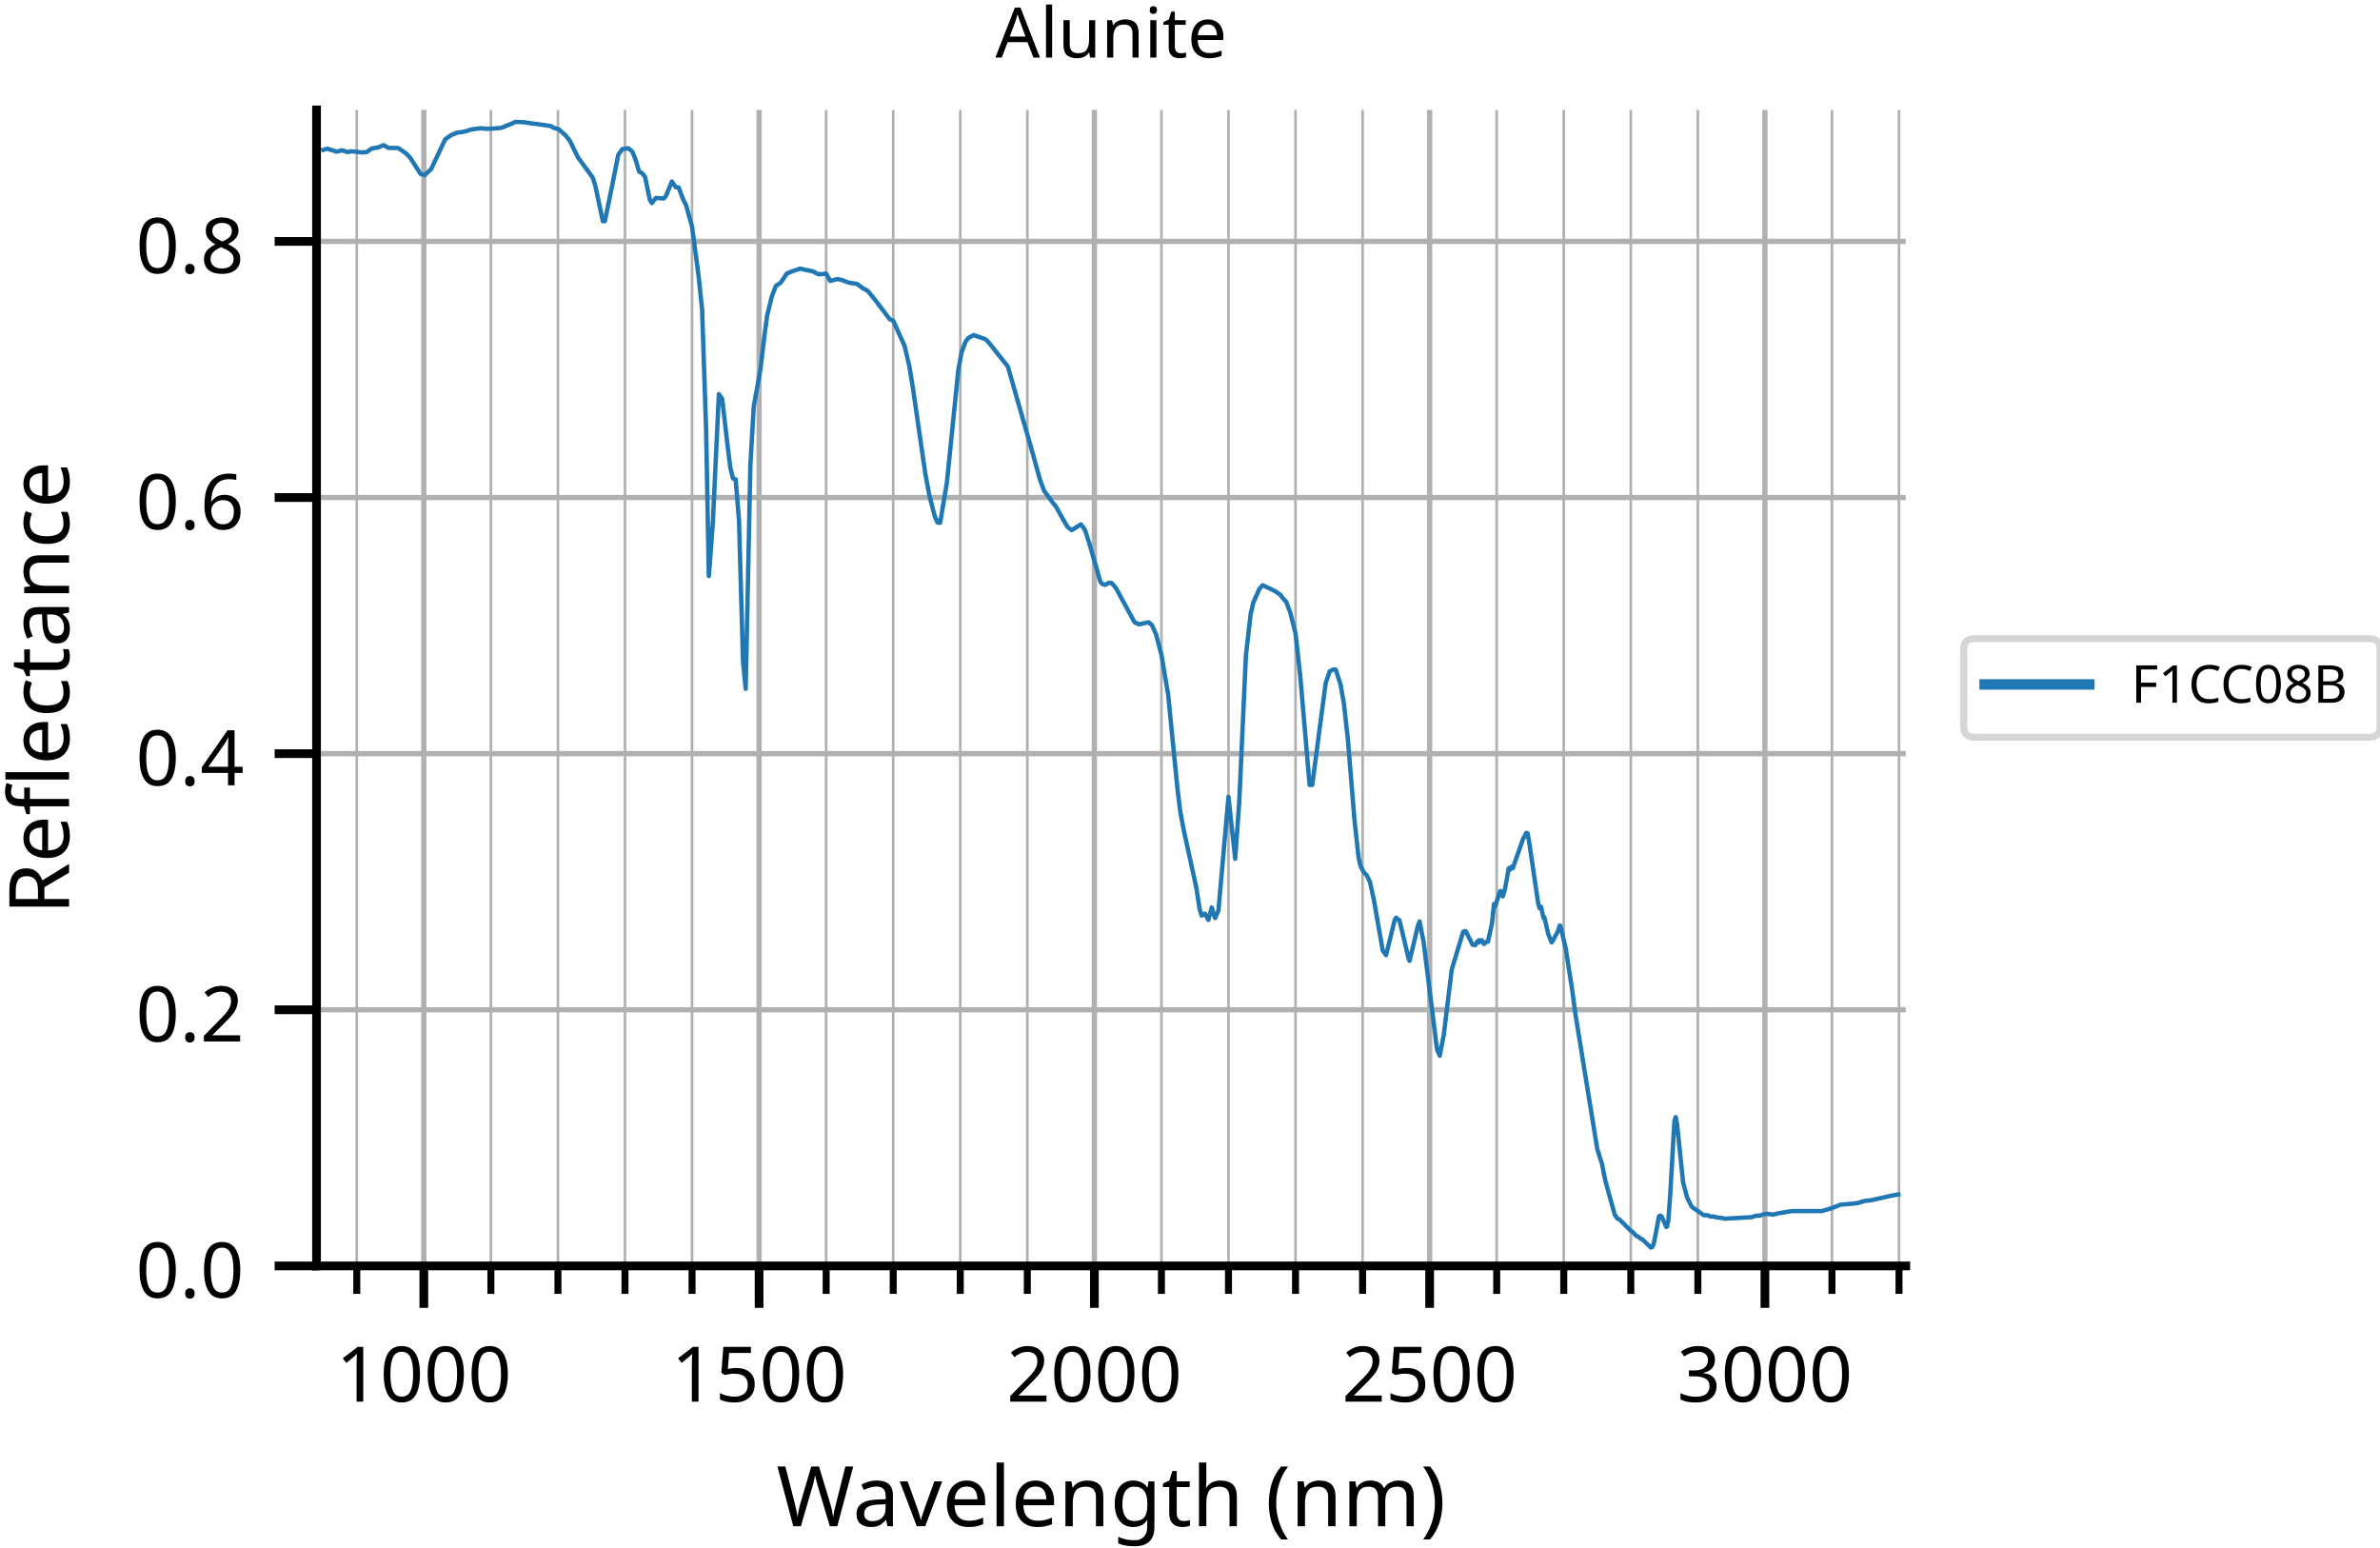
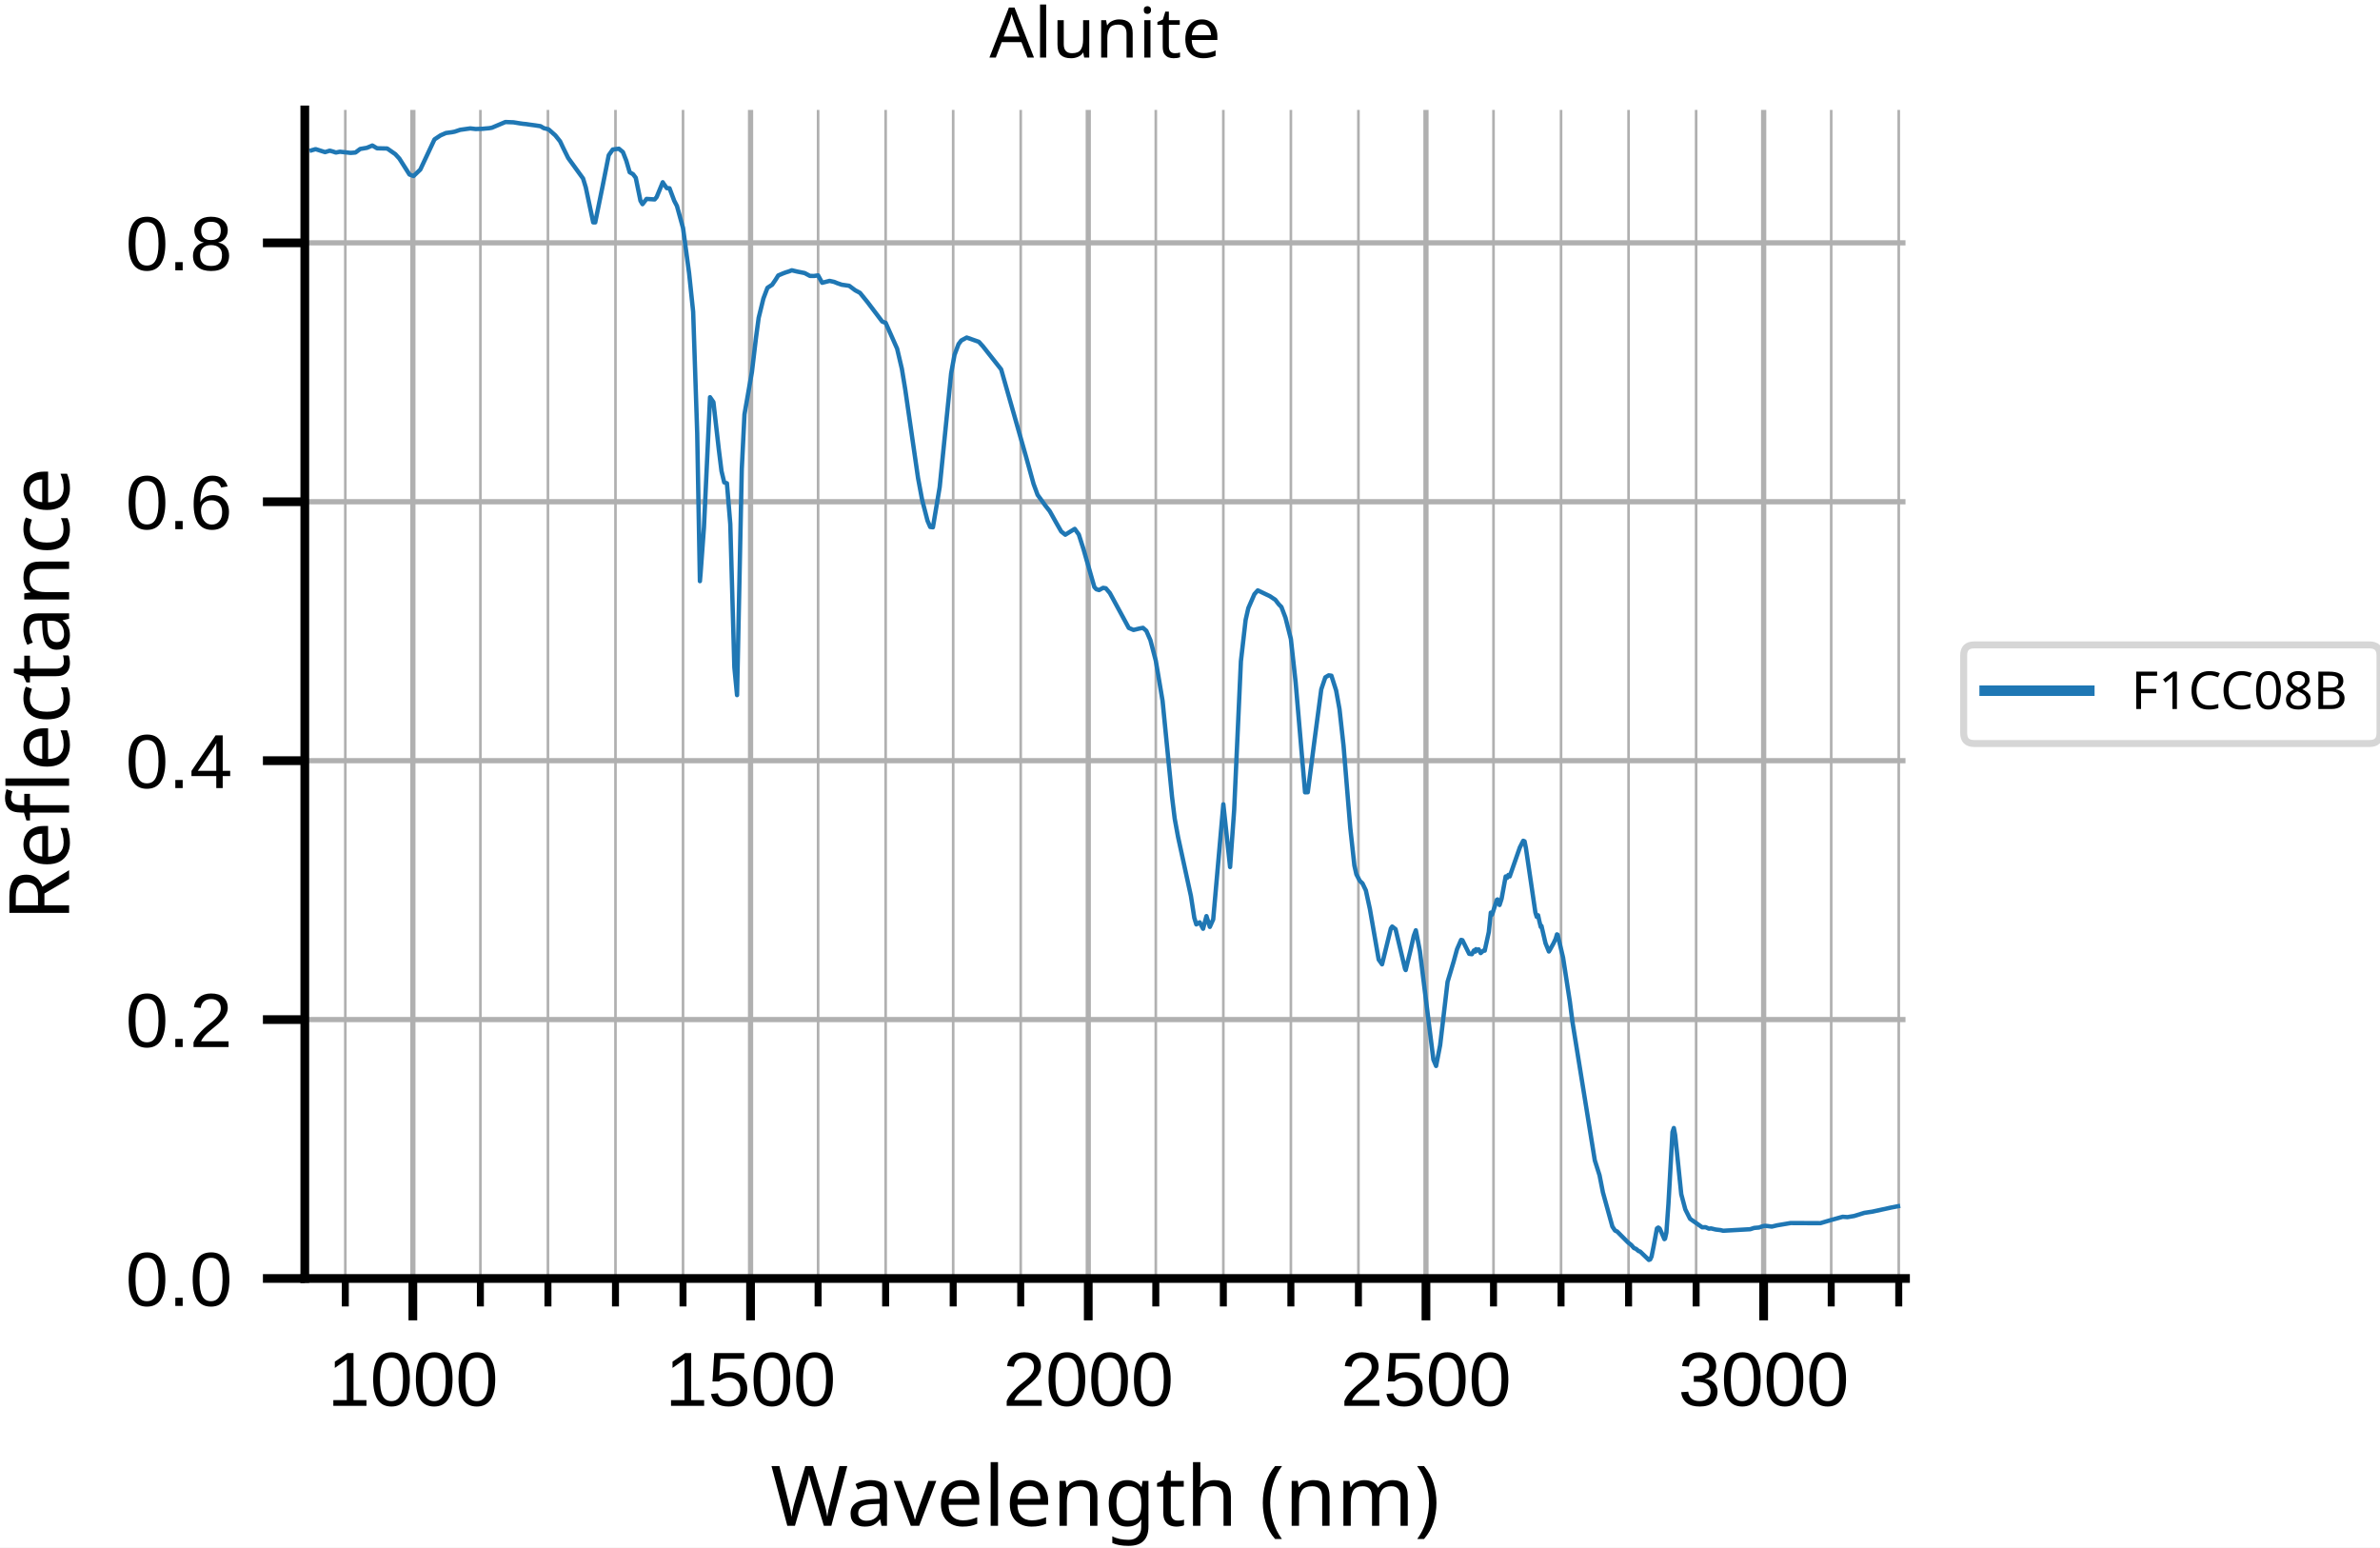
- <svg xmlns="http://www.w3.org/2000/svg" xmlns:xlink="http://www.w3.org/1999/xlink" width="272.774pt" height="177.409pt" viewBox="0 0 272.774 177.409" version="1.1">
+ <svg xmlns="http://www.w3.org/2000/svg" xmlns:xlink="http://www.w3.org/1999/xlink" width="272.774pt" height="177.363pt" viewBox="0 0 272.774 177.363" version="1.1">
  <defs>
    <style type="text/css">*{stroke-linejoin: round; stroke-linecap: butt}</style>
  </defs>
  <g id="figure_1">
    <g id="patch_1">
-       <path d="M 0 177.409  L 272.774 177.409  L 272.774 0  L 0 0  z " style="fill: #ffffff" />
+       <path d="M 0 177.363  L 272.774 177.363  L 272.774 0  L 0 0  z " style="fill: #ffffff" />
    </g>
    <g id="axes_1">
      <g id="patch_2">
-         <path d="M 36.279 145.084  L 218.417 145.084  L 218.417 12.598  L 36.279 12.598  z " style="fill: #ffffff" />
+         <path d="M 34.933 146.524  L 218.391 146.524  L 218.391 12.598  L 34.933 12.598  z " style="fill: #ffffff" />
      </g>
      <g id="matplotlib.axis_1">
        <g id="xtick_1">
          <g id="line2d_1">
-             <path d="M 48.575 145.084  L 48.575 12.598  " clip-path="url(#p24ab701e21)" style="fill: none; stroke: #b0b0b0; stroke-width: 0.6; stroke-linecap: square" />
+             <path d="M 47.318 146.524  L 47.318 12.598  " clip-path="url(#p8ed076d92d)" style="fill: none; stroke: #b0b0b0; stroke-width: 0.6; stroke-linecap: square" />
          </g>
          <g id="line2d_2">
            <defs>
-               <path id="me38200046c" d="M 0 0  L 0 4.8  " style="stroke: #000000" />
+               <path id="m51863293e5" d="M 0 0  L 0 4.8  " style="stroke: #000000" />
            </defs>
            <g>
-               <use xlink:href="#me38200046c" x="48.575" y="145.084" style="stroke: #000000" />
+               <use xlink:href="#m51863293e5" x="47.318" y="146.524" style="stroke: #000000" />
            </g>
          </g>
          <g id="text_1">
-             <text style="font: 8.8px 'Futura', sans-serif; text-anchor: middle" x="48.575" y="160.641" transform="rotate(-0 48.57534 160.6414)">1000</text>
+             <text style="font: 8.8px 'Arial'; text-anchor: middle" x="47.318" y="161.123" transform="rotate(-0 47.31833 161.1231)">1000</text>
          </g>
        </g>
        <g id="xtick_2">
          <g id="line2d_3">
-             <path d="M 87.001 145.084  L 87.001 12.598  " clip-path="url(#p24ab701e21)" style="fill: none; stroke: #b0b0b0; stroke-width: 0.6; stroke-linecap: square" />
+             <path d="M 86.022 146.524  L 86.022 12.598  " clip-path="url(#p8ed076d92d)" style="fill: none; stroke: #b0b0b0; stroke-width: 0.6; stroke-linecap: square" />
          </g>
          <g id="line2d_4">
            <g>
-               <use xlink:href="#me38200046c" x="87.001" y="145.084" style="stroke: #000000" />
+               <use xlink:href="#m51863293e5" x="86.022" y="146.524" style="stroke: #000000" />
            </g>
          </g>
          <g id="text_2">
-             <text style="font: 8.8px 'Futura', sans-serif; text-anchor: middle" x="87.001" y="160.641" transform="rotate(-0 87.00102 160.6414)">1500</text>
+             <text style="font: 8.8px 'Arial'; text-anchor: middle" x="86.022" y="161.123" transform="rotate(-0 86.02249 161.1231)">1500</text>
          </g>
        </g>
        <g id="xtick_3">
          <g id="line2d_5">
-             <path d="M 125.427 145.084  L 125.427 12.598  " clip-path="url(#p24ab701e21)" style="fill: none; stroke: #b0b0b0; stroke-width: 0.6; stroke-linecap: square" />
+             <path d="M 124.727 146.524  L 124.727 12.598  " clip-path="url(#p8ed076d92d)" style="fill: none; stroke: #b0b0b0; stroke-width: 0.6; stroke-linecap: square" />
          </g>
          <g id="line2d_6">
            <g>
-               <use xlink:href="#me38200046c" x="125.427" y="145.084" style="stroke: #000000" />
+               <use xlink:href="#m51863293e5" x="124.727" y="146.524" style="stroke: #000000" />
            </g>
          </g>
          <g id="text_3">
-             <text style="font: 8.8px 'Futura', sans-serif; text-anchor: middle" x="125.427" y="160.641" transform="rotate(-0 125.4267 160.6414)">2000</text>
+             <text style="font: 8.8px 'Arial'; text-anchor: middle" x="124.727" y="161.123" transform="rotate(-0 124.7266 161.1231)">2000</text>
          </g>
        </g>
        <g id="xtick_4">
          <g id="line2d_7">
-             <path d="M 163.852 145.084  L 163.852 12.598  " clip-path="url(#p24ab701e21)" style="fill: none; stroke: #b0b0b0; stroke-width: 0.6; stroke-linecap: square" />
+             <path d="M 163.431 146.524  L 163.431 12.598  " clip-path="url(#p8ed076d92d)" style="fill: none; stroke: #b0b0b0; stroke-width: 0.6; stroke-linecap: square" />
          </g>
          <g id="line2d_8">
            <g>
-               <use xlink:href="#me38200046c" x="163.852" y="145.084" style="stroke: #000000" />
+               <use xlink:href="#m51863293e5" x="163.431" y="146.524" style="stroke: #000000" />
            </g>
          </g>
          <g id="text_4">
-             <text style="font: 8.8px 'Futura', sans-serif; text-anchor: middle" x="163.852" y="160.641" transform="rotate(-0 163.8524 160.6414)">2500</text>
+             <text style="font: 8.8px 'Arial'; text-anchor: middle" x="163.431" y="161.123" transform="rotate(-0 163.4308 161.1231)">2500</text>
          </g>
        </g>
        <g id="xtick_5">
          <g id="line2d_9">
-             <path d="M 202.278 145.084  L 202.278 12.598  " clip-path="url(#p24ab701e21)" style="fill: none; stroke: #b0b0b0; stroke-width: 0.6; stroke-linecap: square" />
+             <path d="M 202.135 146.524  L 202.135 12.598  " clip-path="url(#p8ed076d92d)" style="fill: none; stroke: #b0b0b0; stroke-width: 0.6; stroke-linecap: square" />
          </g>
          <g id="line2d_10">
            <g>
-               <use xlink:href="#me38200046c" x="202.278" y="145.084" style="stroke: #000000" />
+               <use xlink:href="#m51863293e5" x="202.135" y="146.524" style="stroke: #000000" />
            </g>
          </g>
          <g id="text_5">
-             <text style="font: 8.8px 'Futura', sans-serif; text-anchor: middle" x="202.278" y="160.641" transform="rotate(-0 202.278 160.6414)">3000</text>
+             <text style="font: 8.8px 'Arial'; text-anchor: middle" x="202.135" y="161.123" transform="rotate(-0 202.135 161.1231)">3000</text>
          </g>
        </g>
        <g id="xtick_6">
          <g id="line2d_11">
-             <path d="M 40.89 145.084  L 40.89 12.598  " clip-path="url(#p24ab701e21)" style="fill: none; stroke: #b0b0b0; stroke-width: 0.3; stroke-linecap: square" />
+             <path d="M 39.577 146.524  L 39.577 12.598  " clip-path="url(#p8ed076d92d)" style="fill: none; stroke: #b0b0b0; stroke-width: 0.3; stroke-linecap: square" />
          </g>
          <g id="line2d_12">
            <defs>
-               <path id="mf199810287" d="M 0 0  L 0 3.2  " style="stroke: #000000; stroke-width: 0.8" />
+               <path id="m6cc0e3f884" d="M 0 0  L 0 3.2  " style="stroke: #000000; stroke-width: 0.8" />
            </defs>
            <g>
-               <use xlink:href="#mf199810287" x="40.89" y="145.084" style="stroke: #000000; stroke-width: 0.8" />
+               <use xlink:href="#m6cc0e3f884" x="39.577" y="146.524" style="stroke: #000000; stroke-width: 0.8" />
            </g>
          </g>
        </g>
        <g id="xtick_7">
          <g id="line2d_13">
-             <path d="M 56.26 145.084  L 56.26 12.598  " clip-path="url(#p24ab701e21)" style="fill: none; stroke: #b0b0b0; stroke-width: 0.3; stroke-linecap: square" />
+             <path d="M 55.059 146.524  L 55.059 12.598  " clip-path="url(#p8ed076d92d)" style="fill: none; stroke: #b0b0b0; stroke-width: 0.3; stroke-linecap: square" />
          </g>
          <g id="line2d_14">
            <g>
-               <use xlink:href="#mf199810287" x="56.26" y="145.084" style="stroke: #000000; stroke-width: 0.8" />
+               <use xlink:href="#m6cc0e3f884" x="55.059" y="146.524" style="stroke: #000000; stroke-width: 0.8" />
            </g>
          </g>
        </g>
        <g id="xtick_8">
          <g id="line2d_15">
-             <path d="M 63.946 145.084  L 63.946 12.598  " clip-path="url(#p24ab701e21)" style="fill: none; stroke: #b0b0b0; stroke-width: 0.3; stroke-linecap: square" />
+             <path d="M 62.8 146.524  L 62.8 12.598  " clip-path="url(#p8ed076d92d)" style="fill: none; stroke: #b0b0b0; stroke-width: 0.3; stroke-linecap: square" />
          </g>
          <g id="line2d_16">
            <g>
-               <use xlink:href="#mf199810287" x="63.946" y="145.084" style="stroke: #000000; stroke-width: 0.8" />
+               <use xlink:href="#m6cc0e3f884" x="62.8" y="146.524" style="stroke: #000000; stroke-width: 0.8" />
            </g>
          </g>
        </g>
        <g id="xtick_9">
          <g id="line2d_17">
-             <path d="M 71.631 145.084  L 71.631 12.598  " clip-path="url(#p24ab701e21)" style="fill: none; stroke: #b0b0b0; stroke-width: 0.3; stroke-linecap: square" />
+             <path d="M 70.541 146.524  L 70.541 12.598  " clip-path="url(#p8ed076d92d)" style="fill: none; stroke: #b0b0b0; stroke-width: 0.3; stroke-linecap: square" />
          </g>
          <g id="line2d_18">
            <g>
-               <use xlink:href="#mf199810287" x="71.631" y="145.084" style="stroke: #000000; stroke-width: 0.8" />
+               <use xlink:href="#m6cc0e3f884" x="70.541" y="146.524" style="stroke: #000000; stroke-width: 0.8" />
            </g>
          </g>
        </g>
        <g id="xtick_10">
          <g id="line2d_19">
-             <path d="M 79.316 145.084  L 79.316 12.598  " clip-path="url(#p24ab701e21)" style="fill: none; stroke: #b0b0b0; stroke-width: 0.3; stroke-linecap: square" />
+             <path d="M 78.282 146.524  L 78.282 12.598  " clip-path="url(#p8ed076d92d)" style="fill: none; stroke: #b0b0b0; stroke-width: 0.3; stroke-linecap: square" />
          </g>
          <g id="line2d_20">
            <g>
-               <use xlink:href="#mf199810287" x="79.316" y="145.084" style="stroke: #000000; stroke-width: 0.8" />
+               <use xlink:href="#m6cc0e3f884" x="78.282" y="146.524" style="stroke: #000000; stroke-width: 0.8" />
            </g>
          </g>
        </g>
        <g id="xtick_11">
          <g id="line2d_21">
-             <path d="M 94.686 145.084  L 94.686 12.598  " clip-path="url(#p24ab701e21)" style="fill: none; stroke: #b0b0b0; stroke-width: 0.3; stroke-linecap: square" />
+             <path d="M 93.763 146.524  L 93.763 12.598  " clip-path="url(#p8ed076d92d)" style="fill: none; stroke: #b0b0b0; stroke-width: 0.3; stroke-linecap: square" />
          </g>
          <g id="line2d_22">
            <g>
-               <use xlink:href="#mf199810287" x="94.686" y="145.084" style="stroke: #000000; stroke-width: 0.8" />
+               <use xlink:href="#m6cc0e3f884" x="93.763" y="146.524" style="stroke: #000000; stroke-width: 0.8" />
            </g>
          </g>
        </g>
        <g id="xtick_12">
          <g id="line2d_23">
-             <path d="M 102.371 145.084  L 102.371 12.598  " clip-path="url(#p24ab701e21)" style="fill: none; stroke: #b0b0b0; stroke-width: 0.3; stroke-linecap: square" />
+             <path d="M 101.504 146.524  L 101.504 12.598  " clip-path="url(#p8ed076d92d)" style="fill: none; stroke: #b0b0b0; stroke-width: 0.3; stroke-linecap: square" />
          </g>
          <g id="line2d_24">
            <g>
-               <use xlink:href="#mf199810287" x="102.371" y="145.084" style="stroke: #000000; stroke-width: 0.8" />
+               <use xlink:href="#m6cc0e3f884" x="101.504" y="146.524" style="stroke: #000000; stroke-width: 0.8" />
            </g>
          </g>
        </g>
        <g id="xtick_13">
          <g id="line2d_25">
-             <path d="M 110.056 145.084  L 110.056 12.598  " clip-path="url(#p24ab701e21)" style="fill: none; stroke: #b0b0b0; stroke-width: 0.3; stroke-linecap: square" />
+             <path d="M 109.245 146.524  L 109.245 12.598  " clip-path="url(#p8ed076d92d)" style="fill: none; stroke: #b0b0b0; stroke-width: 0.3; stroke-linecap: square" />
          </g>
          <g id="line2d_26">
            <g>
-               <use xlink:href="#mf199810287" x="110.056" y="145.084" style="stroke: #000000; stroke-width: 0.8" />
+               <use xlink:href="#m6cc0e3f884" x="109.245" y="146.524" style="stroke: #000000; stroke-width: 0.8" />
            </g>
          </g>
        </g>
        <g id="xtick_14">
          <g id="line2d_27">
-             <path d="M 117.742 145.084  L 117.742 12.598  " clip-path="url(#p24ab701e21)" style="fill: none; stroke: #b0b0b0; stroke-width: 0.3; stroke-linecap: square" />
+             <path d="M 116.986 146.524  L 116.986 12.598  " clip-path="url(#p8ed076d92d)" style="fill: none; stroke: #b0b0b0; stroke-width: 0.3; stroke-linecap: square" />
          </g>
          <g id="line2d_28">
            <g>
-               <use xlink:href="#mf199810287" x="117.742" y="145.084" style="stroke: #000000; stroke-width: 0.8" />
+               <use xlink:href="#m6cc0e3f884" x="116.986" y="146.524" style="stroke: #000000; stroke-width: 0.8" />
            </g>
          </g>
        </g>
        <g id="xtick_15">
          <g id="line2d_29">
-             <path d="M 133.112 145.084  L 133.112 12.598  " clip-path="url(#p24ab701e21)" style="fill: none; stroke: #b0b0b0; stroke-width: 0.3; stroke-linecap: square" />
+             <path d="M 132.467 146.524  L 132.467 12.598  " clip-path="url(#p8ed076d92d)" style="fill: none; stroke: #b0b0b0; stroke-width: 0.3; stroke-linecap: square" />
          </g>
          <g id="line2d_30">
            <g>
-               <use xlink:href="#mf199810287" x="133.112" y="145.084" style="stroke: #000000; stroke-width: 0.8" />
+               <use xlink:href="#m6cc0e3f884" x="132.467" y="146.524" style="stroke: #000000; stroke-width: 0.8" />
            </g>
          </g>
        </g>
        <g id="xtick_16">
          <g id="line2d_31">
-             <path d="M 140.797 145.084  L 140.797 12.598  " clip-path="url(#p24ab701e21)" style="fill: none; stroke: #b0b0b0; stroke-width: 0.3; stroke-linecap: square" />
+             <path d="M 140.208 146.524  L 140.208 12.598  " clip-path="url(#p8ed076d92d)" style="fill: none; stroke: #b0b0b0; stroke-width: 0.3; stroke-linecap: square" />
          </g>
          <g id="line2d_32">
            <g>
-               <use xlink:href="#mf199810287" x="140.797" y="145.084" style="stroke: #000000; stroke-width: 0.8" />
+               <use xlink:href="#m6cc0e3f884" x="140.208" y="146.524" style="stroke: #000000; stroke-width: 0.8" />
            </g>
          </g>
        </g>
        <g id="xtick_17">
          <g id="line2d_33">
-             <path d="M 148.482 145.084  L 148.482 12.598  " clip-path="url(#p24ab701e21)" style="fill: none; stroke: #b0b0b0; stroke-width: 0.3; stroke-linecap: square" />
+             <path d="M 147.949 146.524  L 147.949 12.598  " clip-path="url(#p8ed076d92d)" style="fill: none; stroke: #b0b0b0; stroke-width: 0.3; stroke-linecap: square" />
          </g>
          <g id="line2d_34">
            <g>
-               <use xlink:href="#mf199810287" x="148.482" y="145.084" style="stroke: #000000; stroke-width: 0.8" />
+               <use xlink:href="#m6cc0e3f884" x="147.949" y="146.524" style="stroke: #000000; stroke-width: 0.8" />
            </g>
          </g>
        </g>
        <g id="xtick_18">
          <g id="line2d_35">
-             <path d="M 156.167 145.084  L 156.167 12.598  " clip-path="url(#p24ab701e21)" style="fill: none; stroke: #b0b0b0; stroke-width: 0.3; stroke-linecap: square" />
+             <path d="M 155.69 146.524  L 155.69 12.598  " clip-path="url(#p8ed076d92d)" style="fill: none; stroke: #b0b0b0; stroke-width: 0.3; stroke-linecap: square" />
          </g>
          <g id="line2d_36">
            <g>
-               <use xlink:href="#mf199810287" x="156.167" y="145.084" style="stroke: #000000; stroke-width: 0.8" />
+               <use xlink:href="#m6cc0e3f884" x="155.69" y="146.524" style="stroke: #000000; stroke-width: 0.8" />
            </g>
          </g>
        </g>
        <g id="xtick_19">
          <g id="line2d_37">
-             <path d="M 171.538 145.084  L 171.538 12.598  " clip-path="url(#p24ab701e21)" style="fill: none; stroke: #b0b0b0; stroke-width: 0.3; stroke-linecap: square" />
+             <path d="M 171.172 146.524  L 171.172 12.598  " clip-path="url(#p8ed076d92d)" style="fill: none; stroke: #b0b0b0; stroke-width: 0.3; stroke-linecap: square" />
          </g>
          <g id="line2d_38">
            <g>
-               <use xlink:href="#mf199810287" x="171.538" y="145.084" style="stroke: #000000; stroke-width: 0.8" />
+               <use xlink:href="#m6cc0e3f884" x="171.172" y="146.524" style="stroke: #000000; stroke-width: 0.8" />
            </g>
          </g>
        </g>
        <g id="xtick_20">
          <g id="line2d_39">
-             <path d="M 179.223 145.084  L 179.223 12.598  " clip-path="url(#p24ab701e21)" style="fill: none; stroke: #b0b0b0; stroke-width: 0.3; stroke-linecap: square" />
+             <path d="M 178.912 146.524  L 178.912 12.598  " clip-path="url(#p8ed076d92d)" style="fill: none; stroke: #b0b0b0; stroke-width: 0.3; stroke-linecap: square" />
          </g>
          <g id="line2d_40">
            <g>
-               <use xlink:href="#mf199810287" x="179.223" y="145.084" style="stroke: #000000; stroke-width: 0.8" />
+               <use xlink:href="#m6cc0e3f884" x="178.912" y="146.524" style="stroke: #000000; stroke-width: 0.8" />
            </g>
          </g>
        </g>
        <g id="xtick_21">
          <g id="line2d_41">
-             <path d="M 186.908 145.084  L 186.908 12.598  " clip-path="url(#p24ab701e21)" style="fill: none; stroke: #b0b0b0; stroke-width: 0.3; stroke-linecap: square" />
+             <path d="M 186.653 146.524  L 186.653 12.598  " clip-path="url(#p8ed076d92d)" style="fill: none; stroke: #b0b0b0; stroke-width: 0.3; stroke-linecap: square" />
          </g>
          <g id="line2d_42">
            <g>
-               <use xlink:href="#mf199810287" x="186.908" y="145.084" style="stroke: #000000; stroke-width: 0.8" />
+               <use xlink:href="#m6cc0e3f884" x="186.653" y="146.524" style="stroke: #000000; stroke-width: 0.8" />
            </g>
          </g>
        </g>
        <g id="xtick_22">
          <g id="line2d_43">
-             <path d="M 194.593 145.084  L 194.593 12.598  " clip-path="url(#p24ab701e21)" style="fill: none; stroke: #b0b0b0; stroke-width: 0.3; stroke-linecap: square" />
+             <path d="M 194.394 146.524  L 194.394 12.598  " clip-path="url(#p8ed076d92d)" style="fill: none; stroke: #b0b0b0; stroke-width: 0.3; stroke-linecap: square" />
          </g>
          <g id="line2d_44">
            <g>
-               <use xlink:href="#mf199810287" x="194.593" y="145.084" style="stroke: #000000; stroke-width: 0.8" />
+               <use xlink:href="#m6cc0e3f884" x="194.394" y="146.524" style="stroke: #000000; stroke-width: 0.8" />
            </g>
          </g>
        </g>
        <g id="xtick_23">
          <g id="line2d_45">
-             <path d="M 209.963 145.084  L 209.963 12.598  " clip-path="url(#p24ab701e21)" style="fill: none; stroke: #b0b0b0; stroke-width: 0.3; stroke-linecap: square" />
+             <path d="M 209.876 146.524  L 209.876 12.598  " clip-path="url(#p8ed076d92d)" style="fill: none; stroke: #b0b0b0; stroke-width: 0.3; stroke-linecap: square" />
          </g>
          <g id="line2d_46">
            <g>
-               <use xlink:href="#mf199810287" x="209.963" y="145.084" style="stroke: #000000; stroke-width: 0.8" />
+               <use xlink:href="#m6cc0e3f884" x="209.876" y="146.524" style="stroke: #000000; stroke-width: 0.8" />
            </g>
          </g>
        </g>
        <g id="xtick_24">
          <g id="line2d_47">
-             <path d="M 217.648 145.084  L 217.648 12.598  " clip-path="url(#p24ab701e21)" style="fill: none; stroke: #b0b0b0; stroke-width: 0.3; stroke-linecap: square" />
+             <path d="M 217.617 146.524  L 217.617 12.598  " clip-path="url(#p8ed076d92d)" style="fill: none; stroke: #b0b0b0; stroke-width: 0.3; stroke-linecap: square" />
          </g>
          <g id="line2d_48">
            <g>
-               <use xlink:href="#mf199810287" x="217.648" y="145.084" style="stroke: #000000; stroke-width: 0.8" />
+               <use xlink:href="#m6cc0e3f884" x="217.617" y="146.524" style="stroke: #000000; stroke-width: 0.8" />
            </g>
          </g>
        </g>
        <g id="text_6">
-           <text style="font: 9.6px 'Futura', sans-serif; text-anchor: middle" x="127.348" y="174.915" transform="rotate(-0 127.348 174.9149)">Wavelength (nm)</text>
+           <text style="font: 9.6px 'Futura', sans-serif; text-anchor: middle" x="126.662" y="174.869" transform="rotate(-0 126.6619 174.8686)">Wavelength (nm)</text>
        </g>
      </g>
      <g id="matplotlib.axis_2">
        <g id="ytick_1">
          <g id="line2d_49">
-             <path d="M 36.279 145.084  L 218.417 145.084  " clip-path="url(#p24ab701e21)" style="fill: none; stroke: #b0b0b0; stroke-width: 0.6; stroke-linecap: square" />
+             <path d="M 34.933 146.524  L 218.391 146.524  " clip-path="url(#p8ed076d92d)" style="fill: none; stroke: #b0b0b0; stroke-width: 0.6; stroke-linecap: square" />
          </g>
          <g id="line2d_50">
            <defs>
-               <path id="m05e7dd5161" d="M 0 0  L -4.8 0  " style="stroke: #000000" />
+               <path id="mbfe115913b" d="M 0 0  L -4.8 0  " style="stroke: #000000" />
            </defs>
            <g>
-               <use xlink:href="#m05e7dd5161" x="36.279" y="145.084" style="stroke: #000000" />
+               <use xlink:href="#mbfe115913b" x="34.933" y="146.524" style="stroke: #000000" />
            </g>
          </g>
          <g id="text_7">
-             <text style="font: 8.8px 'Futura', sans-serif; text-anchor: end" x="27.979" y="148.713" transform="rotate(-0 27.97912 148.7128)">0.0</text>
+             <text style="font: 8.8px 'Arial'; text-anchor: end" x="26.633" y="149.674" transform="rotate(-0 26.633 149.6736)">0.0</text>
          </g>
        </g>
        <g id="ytick_2">
          <g id="line2d_51">
-             <path d="M 36.279 115.73  L 218.417 115.73  " clip-path="url(#p24ab701e21)" style="fill: none; stroke: #b0b0b0; stroke-width: 0.6; stroke-linecap: square" />
+             <path d="M 34.933 116.851  L 218.391 116.851  " clip-path="url(#p8ed076d92d)" style="fill: none; stroke: #b0b0b0; stroke-width: 0.6; stroke-linecap: square" />
          </g>
          <g id="line2d_52">
            <g>
-               <use xlink:href="#m05e7dd5161" x="36.279" y="115.73" style="stroke: #000000" />
+               <use xlink:href="#mbfe115913b" x="34.933" y="116.851" style="stroke: #000000" />
            </g>
          </g>
          <g id="text_8">
-             <text style="font: 8.8px 'Futura', sans-serif; text-anchor: end" x="27.979" y="119.359" transform="rotate(-0 27.97912 119.3587)">0.2</text>
+             <text style="font: 8.8px 'Arial'; text-anchor: end" x="26.633" y="120" transform="rotate(-0 26.633 120.0005)">0.2</text>
          </g>
        </g>
        <g id="ytick_3">
          <g id="line2d_53">
-             <path d="M 36.279 86.376  L 218.417 86.376  " clip-path="url(#p24ab701e21)" style="fill: none; stroke: #b0b0b0; stroke-width: 0.6; stroke-linecap: square" />
+             <path d="M 34.933 87.178  L 218.391 87.178  " clip-path="url(#p8ed076d92d)" style="fill: none; stroke: #b0b0b0; stroke-width: 0.6; stroke-linecap: square" />
          </g>
          <g id="line2d_54">
            <g>
-               <use xlink:href="#m05e7dd5161" x="36.279" y="86.376" style="stroke: #000000" />
+               <use xlink:href="#mbfe115913b" x="34.933" y="87.178" style="stroke: #000000" />
            </g>
          </g>
          <g id="text_9">
-             <text style="font: 8.8px 'Futura', sans-serif; text-anchor: end" x="27.979" y="90.005" transform="rotate(-0 27.97912 90.00463)">0.4</text>
+             <text style="font: 8.8px 'Arial'; text-anchor: end" x="26.633" y="90.327" transform="rotate(-0 26.633 90.32734)">0.4</text>
          </g>
        </g>
        <g id="ytick_4">
          <g id="line2d_55">
-             <path d="M 36.279 57.022  L 218.417 57.022  " clip-path="url(#p24ab701e21)" style="fill: none; stroke: #b0b0b0; stroke-width: 0.6; stroke-linecap: square" />
+             <path d="M 34.933 57.505  L 218.391 57.505  " clip-path="url(#p8ed076d92d)" style="fill: none; stroke: #b0b0b0; stroke-width: 0.6; stroke-linecap: square" />
          </g>
          <g id="line2d_56">
            <g>
-               <use xlink:href="#m05e7dd5161" x="36.279" y="57.022" style="stroke: #000000" />
+               <use xlink:href="#mbfe115913b" x="34.933" y="57.505" style="stroke: #000000" />
            </g>
          </g>
          <g id="text_10">
-             <text style="font: 8.8px 'Futura', sans-serif; text-anchor: end" x="27.979" y="60.651" transform="rotate(-0 27.97912 60.65053)">0.6</text>
+             <text style="font: 8.8px 'Arial'; text-anchor: end" x="26.633" y="60.654" transform="rotate(-0 26.633 60.6542)">0.6</text>
          </g>
        </g>
        <g id="ytick_5">
          <g id="line2d_57">
-             <path d="M 36.279 27.668  L 218.417 27.668  " clip-path="url(#p24ab701e21)" style="fill: none; stroke: #b0b0b0; stroke-width: 0.6; stroke-linecap: square" />
+             <path d="M 34.933 27.832  L 218.391 27.832  " clip-path="url(#p8ed076d92d)" style="fill: none; stroke: #b0b0b0; stroke-width: 0.6; stroke-linecap: square" />
          </g>
          <g id="line2d_58">
            <g>
-               <use xlink:href="#m05e7dd5161" x="36.279" y="27.668" style="stroke: #000000" />
+               <use xlink:href="#mbfe115913b" x="34.933" y="27.832" style="stroke: #000000" />
            </g>
          </g>
          <g id="text_11">
-             <text style="font: 8.8px 'Futura', sans-serif; text-anchor: end" x="27.979" y="31.296" transform="rotate(-0 27.97912 31.29644)">0.8</text>
+             <text style="font: 8.8px 'Arial'; text-anchor: end" x="26.633" y="30.981" transform="rotate(-0 26.633 30.98105)">0.8</text>
          </g>
        </g>
        <g id="text_12">
-           <text style="font: 9.6px 'Futura', sans-serif; text-anchor: middle" x="7.917" y="78.841" transform="rotate(-90 7.917 78.84085)">Reflectance</text>
+           <text style="font: 9.6px 'Futura', sans-serif; text-anchor: middle" x="7.917" y="79.561" transform="rotate(-90 7.917 79.56085)">Reflectance</text>
        </g>
      </g>
      <g id="line2d_59">
-         <path d="M 37.048 17.177  L 37.509 17.044  L 38.585 17.382  L 39.199 17.223  L 39.507 17.324  L 39.814 17.429  L 40.275 17.337  L 41.505 17.47  L 42.043 17.427  L 42.581 17.024  L 43.349 16.893  L 43.964 16.634  L 44.502 16.948  L 45.655 16.972  L 46.577 17.612  L 47.038 18.112  L 48.191 19.92  L 48.652 20.092  L 49.421 19.363  L 51.035 15.943  L 51.726 15.48  L 52.418 15.195  L 53.033 15.122  L 53.34 15.06  L 53.955 14.856  L 55.108 14.693  L 55.723 14.763  L 56.568 14.735  L 56.798 14.709  L 57.26 14.67  L 57.567 14.616  L 59.104 13.969  L 60.026 14.003  L 60.718 14.116  L 61.102 14.171  L 61.486 14.207  L 61.871 14.267  L 62.485 14.348  L 63.1 14.443  L 63.485 14.669  L 63.715 14.72  L 64.022 14.806  L 64.791 15.487  L 65.329 16.16  L 65.713 16.967  L 66.251 18.051  L 67.942 20.369  L 68.249 21.371  L 69.095 25.344  L 69.325 25.349  L 70.171 21.212  L 70.862 17.735  L 71.323 17.086  L 72.015 16.996  L 72.476 17.376  L 72.86 18.354  L 73.245 19.663  L 73.629 19.886  L 73.936 20.287  L 74.474 22.896  L 74.705 23.283  L 75.166 22.687  L 76.088 22.746  L 76.319 22.472  L 77.01 20.797  L 77.087 20.93  L 77.471 21.465  L 77.779 21.48  L 78.317 22.9  L 78.624 23.487  L 79.316 25.981  L 80.084 31.744  L 80.469 35.485  L 80.93 49.249  L 81.237 66.023  L 81.314 65.14  L 81.698 59.921  L 82.39 45.17  L 82.467 45.281  L 82.774 45.724  L 83.389 51.095  L 83.696 53.554  L 84.004 54.825  L 84.311 54.927  L 84.695 59.548  L 85.157 75.781  L 85.464 78.943  L 86.002 53.306  L 86.386 46.585  L 86.847 44.036  L 87.155 42.316  L 87.616 38.445  L 87.923 36.17  L 88.461 33.982  L 88.922 32.768  L 89.46 32.414  L 89.845 31.855  L 90.152 31.366  L 90.69 31.136  L 90.997 31.021  L 91.382 30.902  L 91.689 30.779  L 92.304 30.924  L 93.149 31.091  L 93.764 31.42  L 94.225 31.423  L 94.686 31.358  L 95.147 32.195  L 95.993 31.98  L 96.531 32.101  L 96.838 32.23  L 97.376 32.415  L 98.221 32.537  L 98.913 33.05  L 99.451 33.337  L 100.296 34.373  L 101.987 36.597  L 102.371 36.736  L 103.678 39.665  L 104.216 41.944  L 104.6 44.278  L 106.06 54.345  L 106.521 56.796  L 107.136 59.174  L 107.443 59.879  L 107.751 59.917  L 108.519 55.366  L 109.211 48.534  L 109.826 42.455  L 110.21 40.362  L 110.671 39.142  L 110.979 38.738  L 111.593 38.404  L 112.977 38.888  L 113.438 39.395  L 115.513 42.01  L 118.356 51.948  L 119.202 54.995  L 119.663 56.242  L 120.585 57.51  L 121.046 58.09  L 121.815 59.483  L 122.353 60.392  L 122.814 60.757  L 123.89 60.096  L 124.351 60.737  L 124.889 62.407  L 126.118 66.686  L 126.349 66.941  L 126.656 67.033  L 127.117 66.782  L 127.425 66.831  L 127.886 67.375  L 129.423 70.195  L 130.038 71.328  L 130.576 71.557  L 131.267 71.39  L 131.652 71.318  L 132.036 71.655  L 132.497 72.707  L 133.112 75.04  L 133.88 79.589  L 134.956 90.455  L 135.264 92.961  L 135.648 95.041  L 137.108 101.723  L 137.492 104.196  L 137.723 104.938  L 137.8 104.892  L 138.107 104.705  L 138.491 105.433  L 138.876 104.001  L 139.26 105.221  L 139.644 104.368  L 140.797 91.325  L 140.874 92.053  L 141.565 98.434  L 142.027 91.976  L 142.795 75.109  L 143.333 70.415  L 143.64 69.08  L 144.332 67.499  L 144.716 67.069  L 146.1 67.73  L 146.715 68.14  L 147.099 68.643  L 147.406 68.955  L 147.867 70.167  L 148.482 72.583  L 149.02 77.458  L 150.096 89.964  L 150.403 89.955  L 151.172 84.052  L 151.94 78.285  L 152.402 76.929  L 152.863 76.712  L 153.093 76.743  L 153.631 78.418  L 154.015 80.547  L 154.477 84.703  L 155.245 94.039  L 155.706 98.255  L 155.937 99.264  L 156.321 99.998  L 156.628 100.288  L 157.013 101.081  L 157.474 103.199  L 158.473 108.926  L 158.857 109.465  L 159.856 105.406  L 160.01 105.183  L 160.087 105.242  L 160.394 105.479  L 161.47 109.969  L 161.547 110.117  L 162.085 107.91  L 162.469 106.229  L 162.7 105.607  L 163.161 107.966  L 164.698 120.271  L 165.005 120.989  L 165.466 118.635  L 166.388 111.107  L 167.695 106.792  L 167.925 106.695  L 168.002 106.733  L 168.771 108.275  L 169.078 108.317  L 169.309 107.894  L 169.463 108.027  L 169.539 107.747  L 169.616 107.787  L 169.77 107.896  L 169.847 107.771  L 170.077 108.189  L 170.308 107.982  L 170.462 107.868  L 170.538 107.918  L 171 105.819  L 171.23 103.605  L 171.307 103.879  L 171.384 103.812  L 171.922 102.149  L 171.999 102.109  L 172.229 102.736  L 172.46 102.019  L 172.921 99.504  L 173.075 99.67  L 173.228 99.33  L 173.382 99.505  L 174.535 96.21  L 174.919 95.458  L 175.073 95.522  L 175.226 96.28  L 176.302 103.583  L 176.456 104.085  L 176.61 103.906  L 176.763 104.61  L 176.917 105.226  L 176.994 105.108  L 177.455 107.073  L 177.839 108.011  L 177.993 107.757  L 178.377 107.066  L 178.608 106.581  L 178.762 106.069  L 178.838 106.112  L 179.453 108.708  L 179.837 111.185  L 180.222 113.669  L 180.529 116.042  L 183.065 131.696  L 183.603 133.382  L 183.987 135.323  L 185.063 139.193  L 185.371 139.656  L 185.601 139.754  L 186.831 140.984  L 187.215 141.286  L 187.523 141.64  L 187.753 141.725  L 188.061 141.985  L 188.214 142.021  L 189.213 142.98  L 189.367 142.919  L 189.521 142.598  L 189.751 141.452  L 190.136 139.412  L 190.289 139.311  L 190.443 139.418  L 190.597 139.752  L 190.981 140.623  L 191.058 140.562  L 191.211 139.881  L 191.442 136.638  L 191.903 128.49  L 192.057 128.026  L 192.211 128.842  L 192.902 135.529  L 193.363 137.251  L 193.901 138.316  L 195.285 139.281  L 195.669 139.264  L 196.053 139.439  L 196.284 139.405  L 196.822 139.533  L 197.36 139.596  L 197.667 139.672  L 200.741 139.499  L 201.202 139.352  L 201.74 139.307  L 202.201 139.152  L 202.432 139.114  L 202.739 139.141  L 203.2 139.202  L 203.815 139.056  L 205.352 138.797  L 208.81 138.796  L 209.809 138.51  L 210.962 138.064  L 212.807 137.903  L 213.652 137.645  L 214.497 137.548  L 216.726 137.043  L 217.571 136.89  L 217.571 136.89  " clip-path="url(#p24ab701e21)" style="fill: none; stroke: #1f77b4; stroke-width: 0.5; stroke-linecap: square" />
+         <path d="M 35.707 17.227  L 36.172 17.092  L 37.255 17.434  L 37.797 17.268  L 38.184 17.376  L 38.494 17.481  L 38.958 17.389  L 40.197 17.523  L 40.739 17.479  L 41.28 17.072  L 42.055 16.94  L 42.674 16.678  L 43.216 16.995  L 44.377 17.019  L 45.306 17.666  L 45.77 18.172  L 46.931 19.999  L 47.396 20.173  L 48.17 19.437  L 49.795 15.979  L 50.492 15.512  L 51.111 15.244  L 51.808 15.149  L 52.118 15.087  L 52.737 14.88  L 53.898 14.716  L 54.517 14.786  L 55.369 14.758  L 55.601 14.732  L 56.065 14.692  L 56.375 14.638  L 57.923 13.984  L 58.852 14.018  L 59.549 14.132  L 59.936 14.188  L 60.323 14.225  L 60.71 14.285  L 61.329 14.367  L 61.949 14.463  L 62.336 14.692  L 62.568 14.744  L 62.877 14.83  L 63.651 15.519  L 64.193 16.199  L 64.58 17.014  L 65.122 18.11  L 66.825 20.454  L 67.135 21.466  L 67.986 25.483  L 68.219 25.488  L 69.07 21.306  L 69.767 17.791  L 70.231 17.135  L 70.928 17.043  L 71.392 17.428  L 71.779 18.416  L 72.166 19.74  L 72.553 19.965  L 72.863 20.37  L 73.405 23.008  L 73.637 23.399  L 74.102 22.797  L 75.031 22.857  L 75.263 22.58  L 75.959 20.887  L 76.037 21.021  L 76.424 21.562  L 76.733 21.577  L 77.275 23.012  L 77.585 23.606  L 78.282 26.126  L 78.978 31.296  L 79.443 35.733  L 79.907 49.647  L 80.217 66.603  L 80.294 65.711  L 80.681 60.436  L 81.378 45.524  L 81.455 45.636  L 81.765 46.084  L 82.384 51.513  L 82.694 53.999  L 83.004 55.284  L 83.313 55.387  L 83.7 60.058  L 84.165 76.468  L 84.474 79.664  L 85.016 53.748  L 85.326 47.487  L 85.868 44.377  L 86.177 42.639  L 86.642 38.726  L 86.951 36.426  L 87.493 34.215  L 87.958 32.987  L 88.5 32.63  L 88.887 32.065  L 89.196 31.57  L 89.738 31.338  L 90.048 31.221  L 90.435 31.101  L 90.744 30.976  L 91.364 31.123  L 92.215 31.292  L 92.834 31.624  L 93.299 31.628  L 93.763 31.562  L 94.228 32.408  L 95.079 32.191  L 95.621 32.313  L 95.931 32.443  L 96.473 32.631  L 97.324 32.753  L 98.021 33.272  L 98.563 33.562  L 99.414 34.61  L 101.117 36.858  L 101.504 36.999  L 102.82 39.959  L 103.362 42.263  L 103.749 44.622  L 105.22 54.799  L 105.684 57.277  L 106.303 59.68  L 106.613 60.392  L 106.923 60.431  L 107.697 55.83  L 108.393 48.924  L 109.013 42.78  L 109.4 40.664  L 109.864 39.431  L 110.174 39.023  L 110.793 38.685  L 112.186 39.174  L 112.651 39.686  L 114.741 42.329  L 117.605 52.376  L 118.457 55.455  L 118.921 56.716  L 119.85 57.998  L 120.314 58.585  L 121.011 59.831  L 121.63 60.912  L 122.095 61.28  L 123.178 60.613  L 123.643 61.26  L 124.185 62.949  L 125.423 67.274  L 125.656 67.532  L 125.965 67.625  L 126.43 67.371  L 126.739 67.421  L 127.204 67.97  L 128.752 70.821  L 129.371 71.966  L 129.913 72.197  L 130.61 72.029  L 130.997 71.956  L 131.384 72.297  L 131.848 73.361  L 132.467 75.719  L 133.242 80.317  L 134.325 91.302  L 134.635 93.834  L 135.022 95.937  L 136.493 102.692  L 136.88 105.191  L 137.112 105.942  L 137.189 105.895  L 137.499 105.706  L 137.886 106.442  L 138.273 104.995  L 138.66 106.228  L 139.047 105.365  L 140.208 92.18  L 140.286 92.917  L 140.982 99.367  L 141.447 92.839  L 142.221 75.789  L 142.763 71.044  L 143.072 69.694  L 143.769 68.095  L 144.156 67.661  L 145.549 68.329  L 146.169 68.744  L 146.556 69.252  L 146.865 69.567  L 147.33 70.792  L 147.949 73.235  L 148.491 78.163  L 149.575 90.805  L 149.884 90.796  L 150.658 84.828  L 151.433 78.999  L 151.897 77.628  L 152.284 77.398  L 152.594 77.44  L 153.135 79.133  L 153.523 81.286  L 153.987 85.487  L 154.761 94.924  L 155.226 99.186  L 155.458 100.206  L 155.845 100.948  L 156.154 101.241  L 156.541 102.043  L 157.006 104.183  L 158.012 109.973  L 158.399 110.518  L 159.406 106.414  L 159.56 106.189  L 159.638 106.249  L 159.947 106.489  L 161.031 111.028  L 161.109 111.177  L 161.65 108.946  L 162.037 107.246  L 162.27 106.618  L 162.734 109.002  L 164.282 121.441  L 164.592 122.167  L 165.056 119.788  L 165.908 112.526  L 166.295 111.238  L 166.605 110.197  L 166.992 108.789  L 167.456 107.72  L 167.611 107.756  L 168.385 109.315  L 168.695 109.357  L 168.927 108.93  L 169.082 109.065  L 169.159 108.781  L 169.236 108.822  L 169.391 108.931  L 169.469 108.805  L 169.701 109.228  L 169.933 109.019  L 170.088 108.904  L 170.165 108.954  L 170.63 106.832  L 170.862 104.595  L 170.939 104.872  L 171.017 104.804  L 171.559 103.122  L 171.636 103.082  L 171.868 103.716  L 172.101 102.991  L 172.565 100.449  L 172.72 100.616  L 172.875 100.273  L 173.029 100.449  L 174.191 97.119  L 174.578 96.359  L 174.732 96.424  L 174.887 97.189  L 175.971 104.572  L 176.126 105.079  L 176.281 104.898  L 176.435 105.61  L 176.59 106.233  L 176.668 106.113  L 177.132 108.1  L 177.519 109.048  L 177.674 108.791  L 178.061 108.092  L 178.293 107.603  L 178.448 107.085  L 178.525 107.129  L 179.145 109.753  L 179.532 112.257  L 179.919 114.767  L 180.228 117.166  L 182.783 132.991  L 183.325 134.695  L 183.712 136.657  L 184.795 140.569  L 185.105 141.037  L 185.337 141.136  L 186.576 142.379  L 186.963 142.685  L 187.273 143.042  L 187.505 143.128  L 187.814 143.392  L 187.969 143.427  L 188.976 144.397  L 189.13 144.335  L 189.285 144.011  L 189.517 142.853  L 189.904 140.79  L 190.059 140.688  L 190.214 140.797  L 190.369 141.134  L 190.756 142.014  L 190.833 141.953  L 190.988 141.265  L 191.22 137.986  L 191.685 129.749  L 191.84 129.28  L 191.994 130.105  L 192.691 136.865  L 193.156 138.606  L 193.697 139.682  L 195.091 140.657  L 195.478 140.641  L 195.865 140.818  L 196.097 140.783  L 196.639 140.913  L 197.181 140.977  L 197.49 141.053  L 200.587 140.878  L 201.051 140.729  L 201.593 140.684  L 202.058 140.527  L 202.29 140.489  L 202.599 140.517  L 203.064 140.578  L 203.683 140.431  L 205.231 140.169  L 208.637 140.184  L 209.798 139.841  L 211.192 139.453  L 211.734 139.491  L 212.508 139.362  L 213.669 139.004  L 214.598 138.863  L 216.765 138.39  L 217.539 138.241  L 217.539 138.241  " clip-path="url(#p8ed076d92d)" style="fill: none; stroke: #1f77b4; stroke-width: 0.5; stroke-linecap: square" />
      </g>
      <g id="line2d_60" />
      <g id="patch_3">
-         <path d="M 36.279 145.084  L 36.279 12.598  " style="fill: none; stroke: #000000; stroke-linejoin: miter; stroke-linecap: square" />
+         <path d="M 34.933 146.524  L 34.933 12.598  " style="fill: none; stroke: #000000; stroke-linejoin: miter; stroke-linecap: square" />
      </g>
      <g id="patch_4">
-         <path d="M 36.279 145.084  L 218.417 145.084  " style="fill: none; stroke: #000000; stroke-linejoin: miter; stroke-linecap: square" />
+         <path d="M 34.933 146.524  L 218.391 146.524  " style="fill: none; stroke: #000000; stroke-linejoin: miter; stroke-linecap: square" />
      </g>
      <g id="text_13">
-         <text style="font: 8px 'Futura', sans-serif; text-anchor: middle" x="127.348" y="6.598" transform="rotate(-0 127.348 6.5975)">Alunite</text>
+         <text style="font: 8px 'Futura', sans-serif; text-anchor: middle" x="126.662" y="6.598" transform="rotate(-0 126.6619 6.5975)">Alunite</text>
      </g>
      <g id="legend_1">
        <g id="patch_5">
-           <path d="M 226.26 84.491  L 271.574 84.491  Q 272.774 84.491 272.774 83.291  L 272.774 74.391  Q 272.774 73.191 271.574 73.191  L 226.26 73.191  Q 225.06 73.191 225.06 74.391  L 225.06 83.291  Q 225.06 84.491 226.26 84.491  z " style="fill: #ffffff; opacity: 0.8; stroke: #cccccc; stroke-width: 0.8; stroke-linejoin: miter" />
+           <path d="M 226.26 85.211  L 271.574 85.211  Q 272.774 85.211 272.774 84.011  L 272.774 75.111  Q 272.774 73.911 271.574 73.911  L 226.26 73.911  Q 225.06 73.911 225.06 75.111  L 225.06 84.011  Q 225.06 85.211 226.26 85.211  z " style="fill: #ffffff; opacity: 0.8; stroke: #cccccc; stroke-width: 0.8; stroke-linejoin: miter" />
        </g>
        <g id="line2d_61">
-           <path d="M 227.46 78.439  L 233.46 78.439  L 239.46 78.439  " style="fill: none; stroke: #1f77b4; stroke-width: 1.2; stroke-linecap: square" />
+           <path d="M 227.46 79.159  L 233.46 79.159  L 239.46 79.159  " style="fill: none; stroke: #1f77b4; stroke-width: 1.2; stroke-linecap: square" />
        </g>
        <g id="text_14">
-           <text style="font: 6px 'Futura', sans-serif; text-anchor: start" x="244.26" y="80.539" transform="rotate(-0 244.2596 80.53866)">F1CC08B</text>
+           <text style="font: 6px 'Futura', sans-serif; text-anchor: start" x="244.26" y="81.259" transform="rotate(-0 244.2599 81.25866)">F1CC08B</text>
        </g>
      </g>
    </g>
  </g>
  <defs>
-     <clipPath id="p24ab701e21">
-       <rect x="36.279" y="12.598" width="182.138" height="132.487" />
+     <clipPath id="p8ed076d92d">
+       <rect x="34.933" y="12.598" width="183.458" height="133.927" />
    </clipPath>
  </defs>
</svg>
